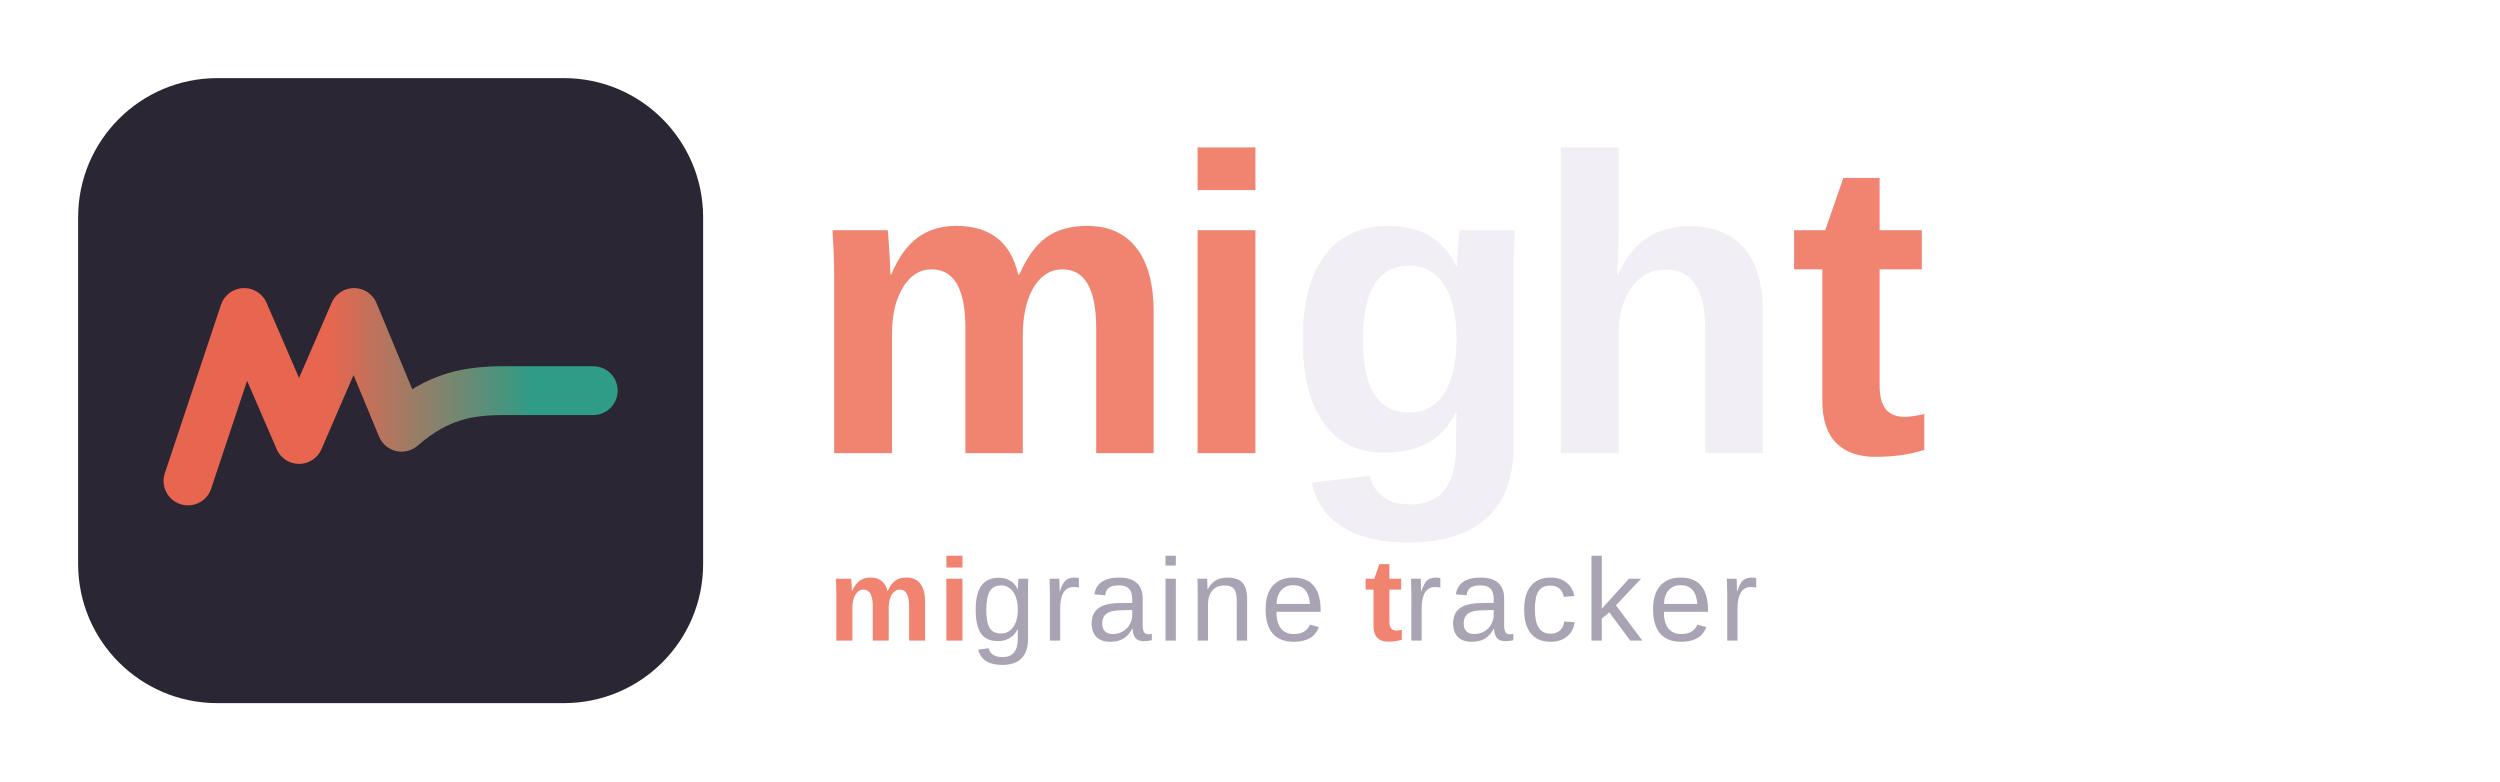
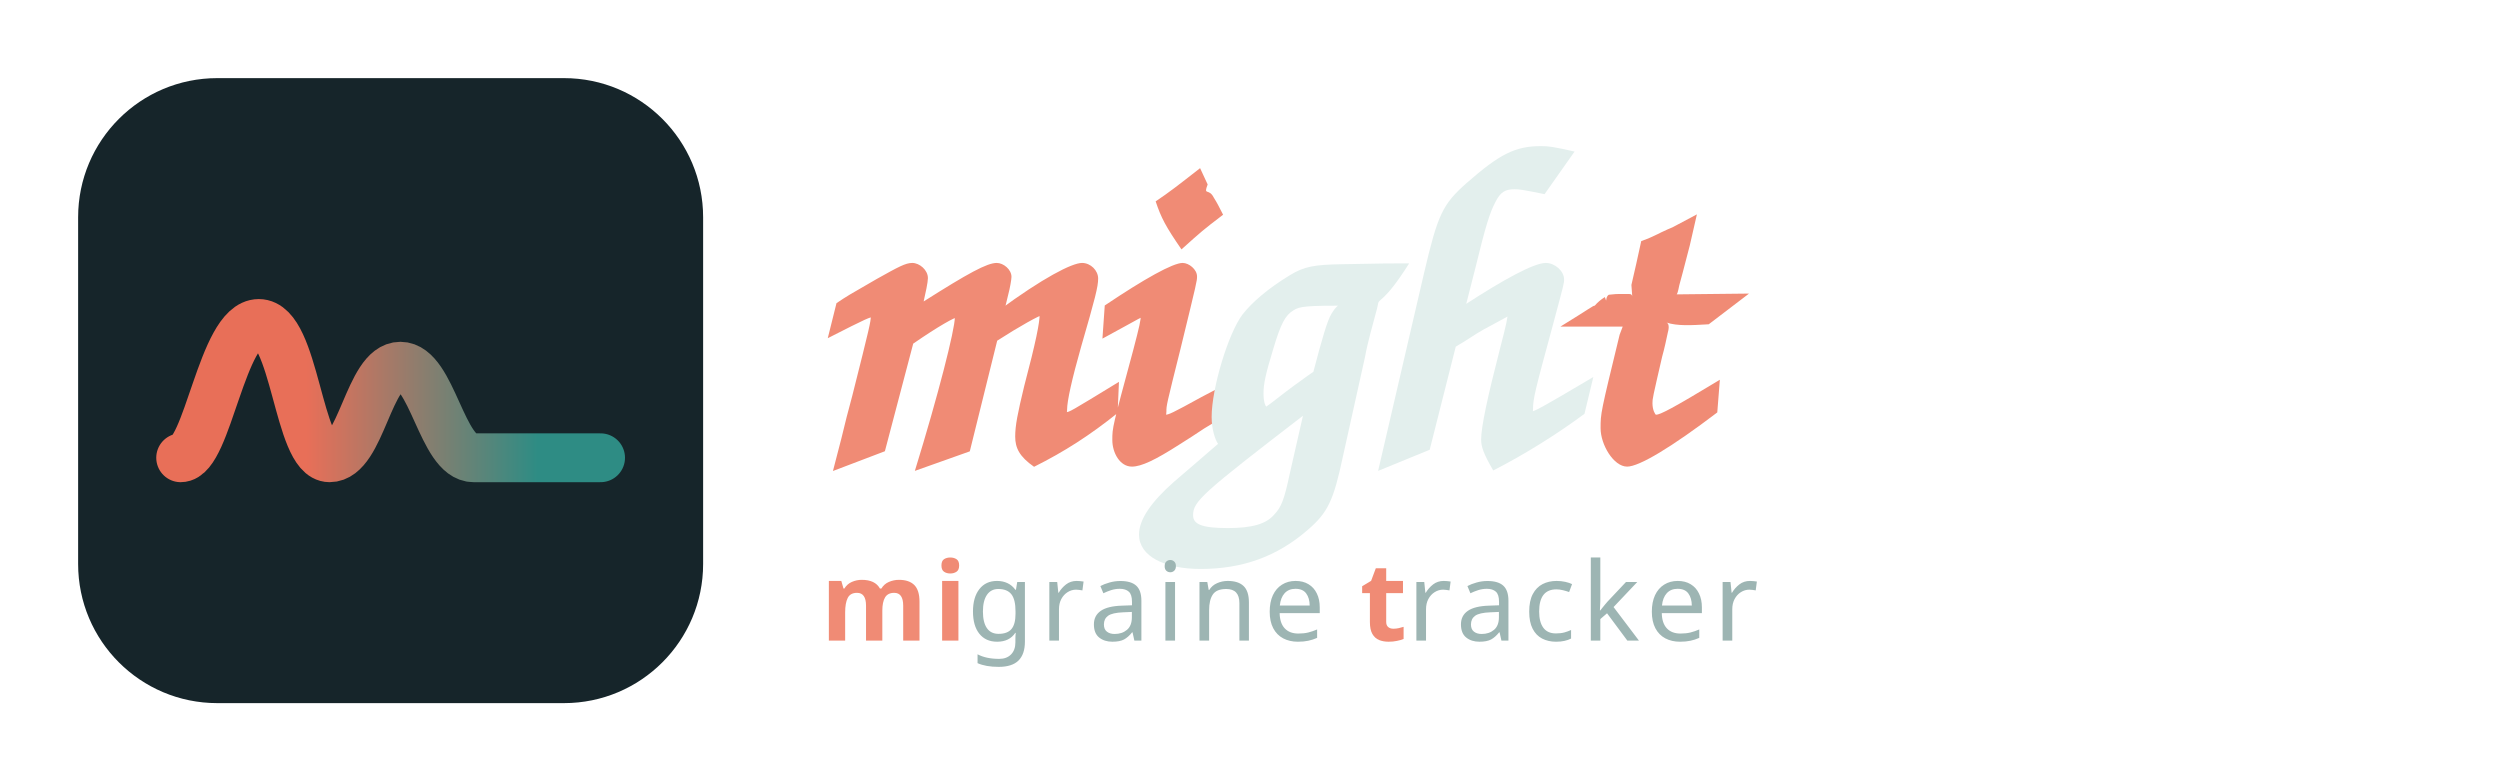
<svg xmlns="http://www.w3.org/2000/svg" viewBox="0 0 640 200" width="640" height="200">
  <defs>
-     <linearGradient id="line" gradientUnits="userSpaceOnUse" x1="180" y1="0" x2="844" y2="0">
-       <stop offset="0.35" stop-color="#E8664F" />
-       <stop offset="0.85" stop-color="#2E9C86" />
+     <linearGradient id="line" gradientUnits="userSpaceOnUse" x1="168" y1="0" x2="856" y2="0">
+       <stop offset="0.3" stop-color="#E86F58" />
+       <stop offset="0.85" stop-color="#2E8C84" />
    </linearGradient>
  </defs>
  <g transform="translate(20 20) scale(0.15625)">
-     <rect width="1024" height="1024" rx="228" fill="#2A2633" />
-     <path d="M180,660 L272,384 L362,592 L452,384 L530,572 C590,520 640,512 700,512 L844,512" fill="none" stroke="url(#line)" stroke-width="80" stroke-linecap="round" stroke-linejoin="round" />
+     <rect width="1024" height="1024" rx="228" fill="#16252A" />
+     <path d="M168,622 C212,622 236,402 296,402 C356,402 360,622 412,622 C464,622 476,472 528,472 C580,472 596,622 648,622 L856,622" fill="none" stroke="url(#line)" stroke-width="80" stroke-linecap="round" stroke-linejoin="round" />
  </g>
-   <g font-family="'Segoe UI', system-ui, Arial, sans-serif">
-     <text x="206" y="116" font-size="108" font-weight="700" fill="#F2EEF5" letter-spacing="-3">
-       <tspan fill="#F08470">mi</tspan>gh<tspan fill="#F08470">t</tspan>
-     </text>
-     <text x="212" y="164" font-size="30" font-weight="500" fill="#A9A3B3" letter-spacing="1.5">
-       <tspan fill="#F08470" font-weight="700">mi</tspan>graine <tspan fill="#F08470" font-weight="700">t</tspan>racker</text>
-   </g>
+   <text x="204" y="118" font-family="Caveat, 'Segoe Print', cursive" font-size="112" font-weight="700" fill="#E3EFED">
+     <tspan fill="#F08B75">mi</tspan>gh<tspan fill="#F08B75">t</tspan>
+   </text>
+   <text x="210" y="164" font-family="Outfit, 'Segoe UI', system-ui, sans-serif" font-size="28" font-weight="500" fill="#9DB5B3" letter-spacing="1.5">
+     <tspan fill="#F08B75" font-weight="700">mi</tspan>graine <tspan fill="#F08B75" font-weight="700">t</tspan>racker</text>
</svg>
